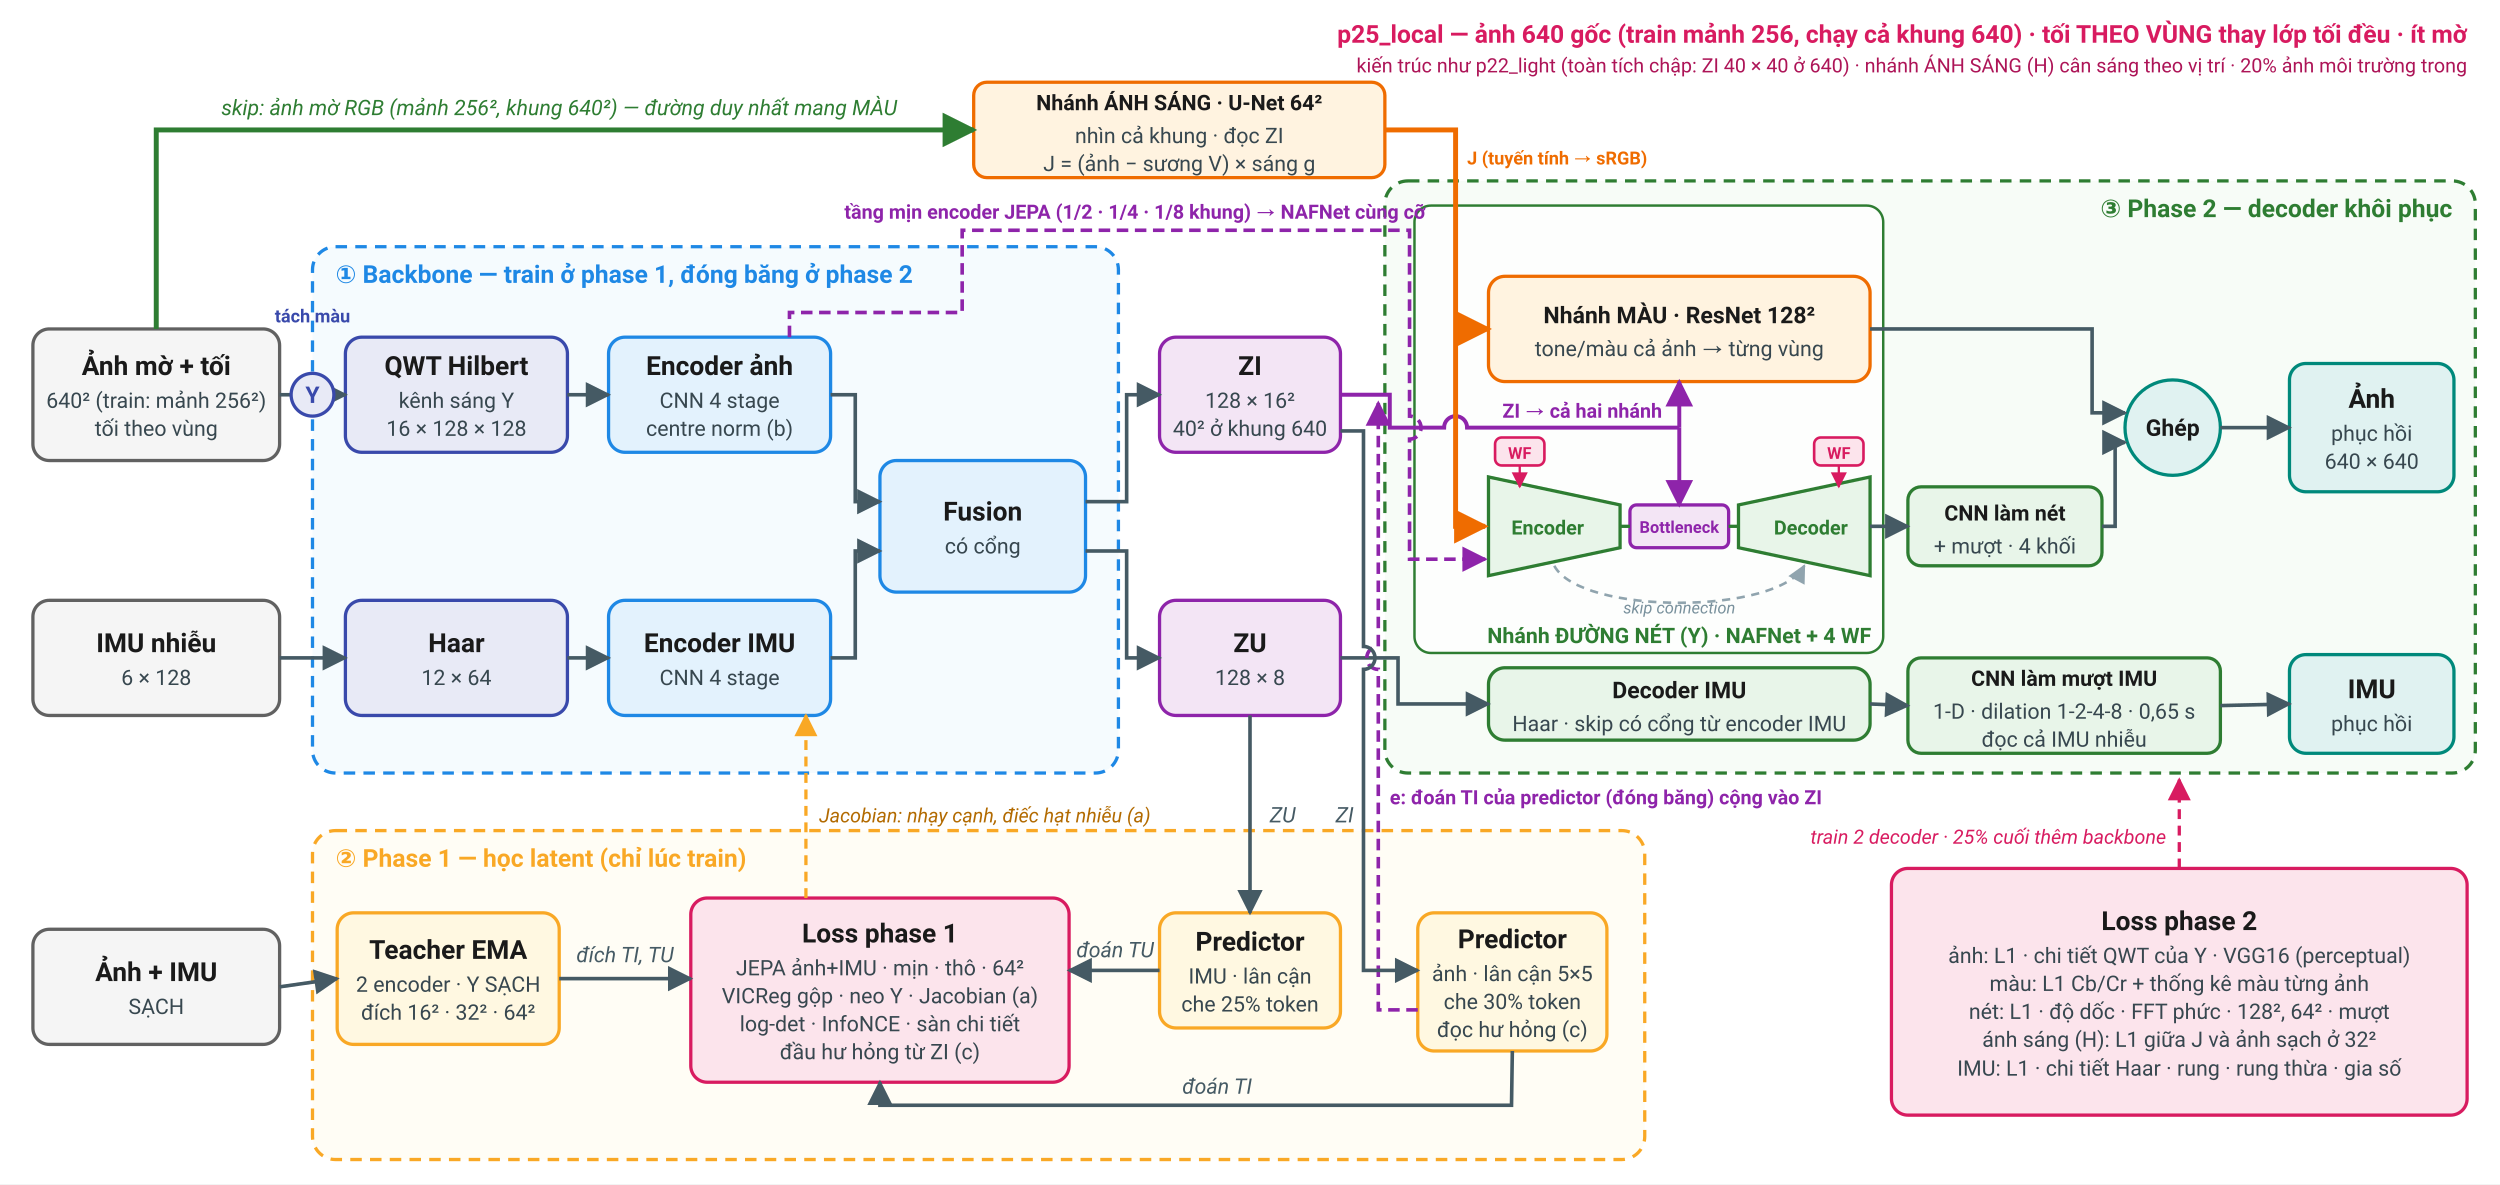
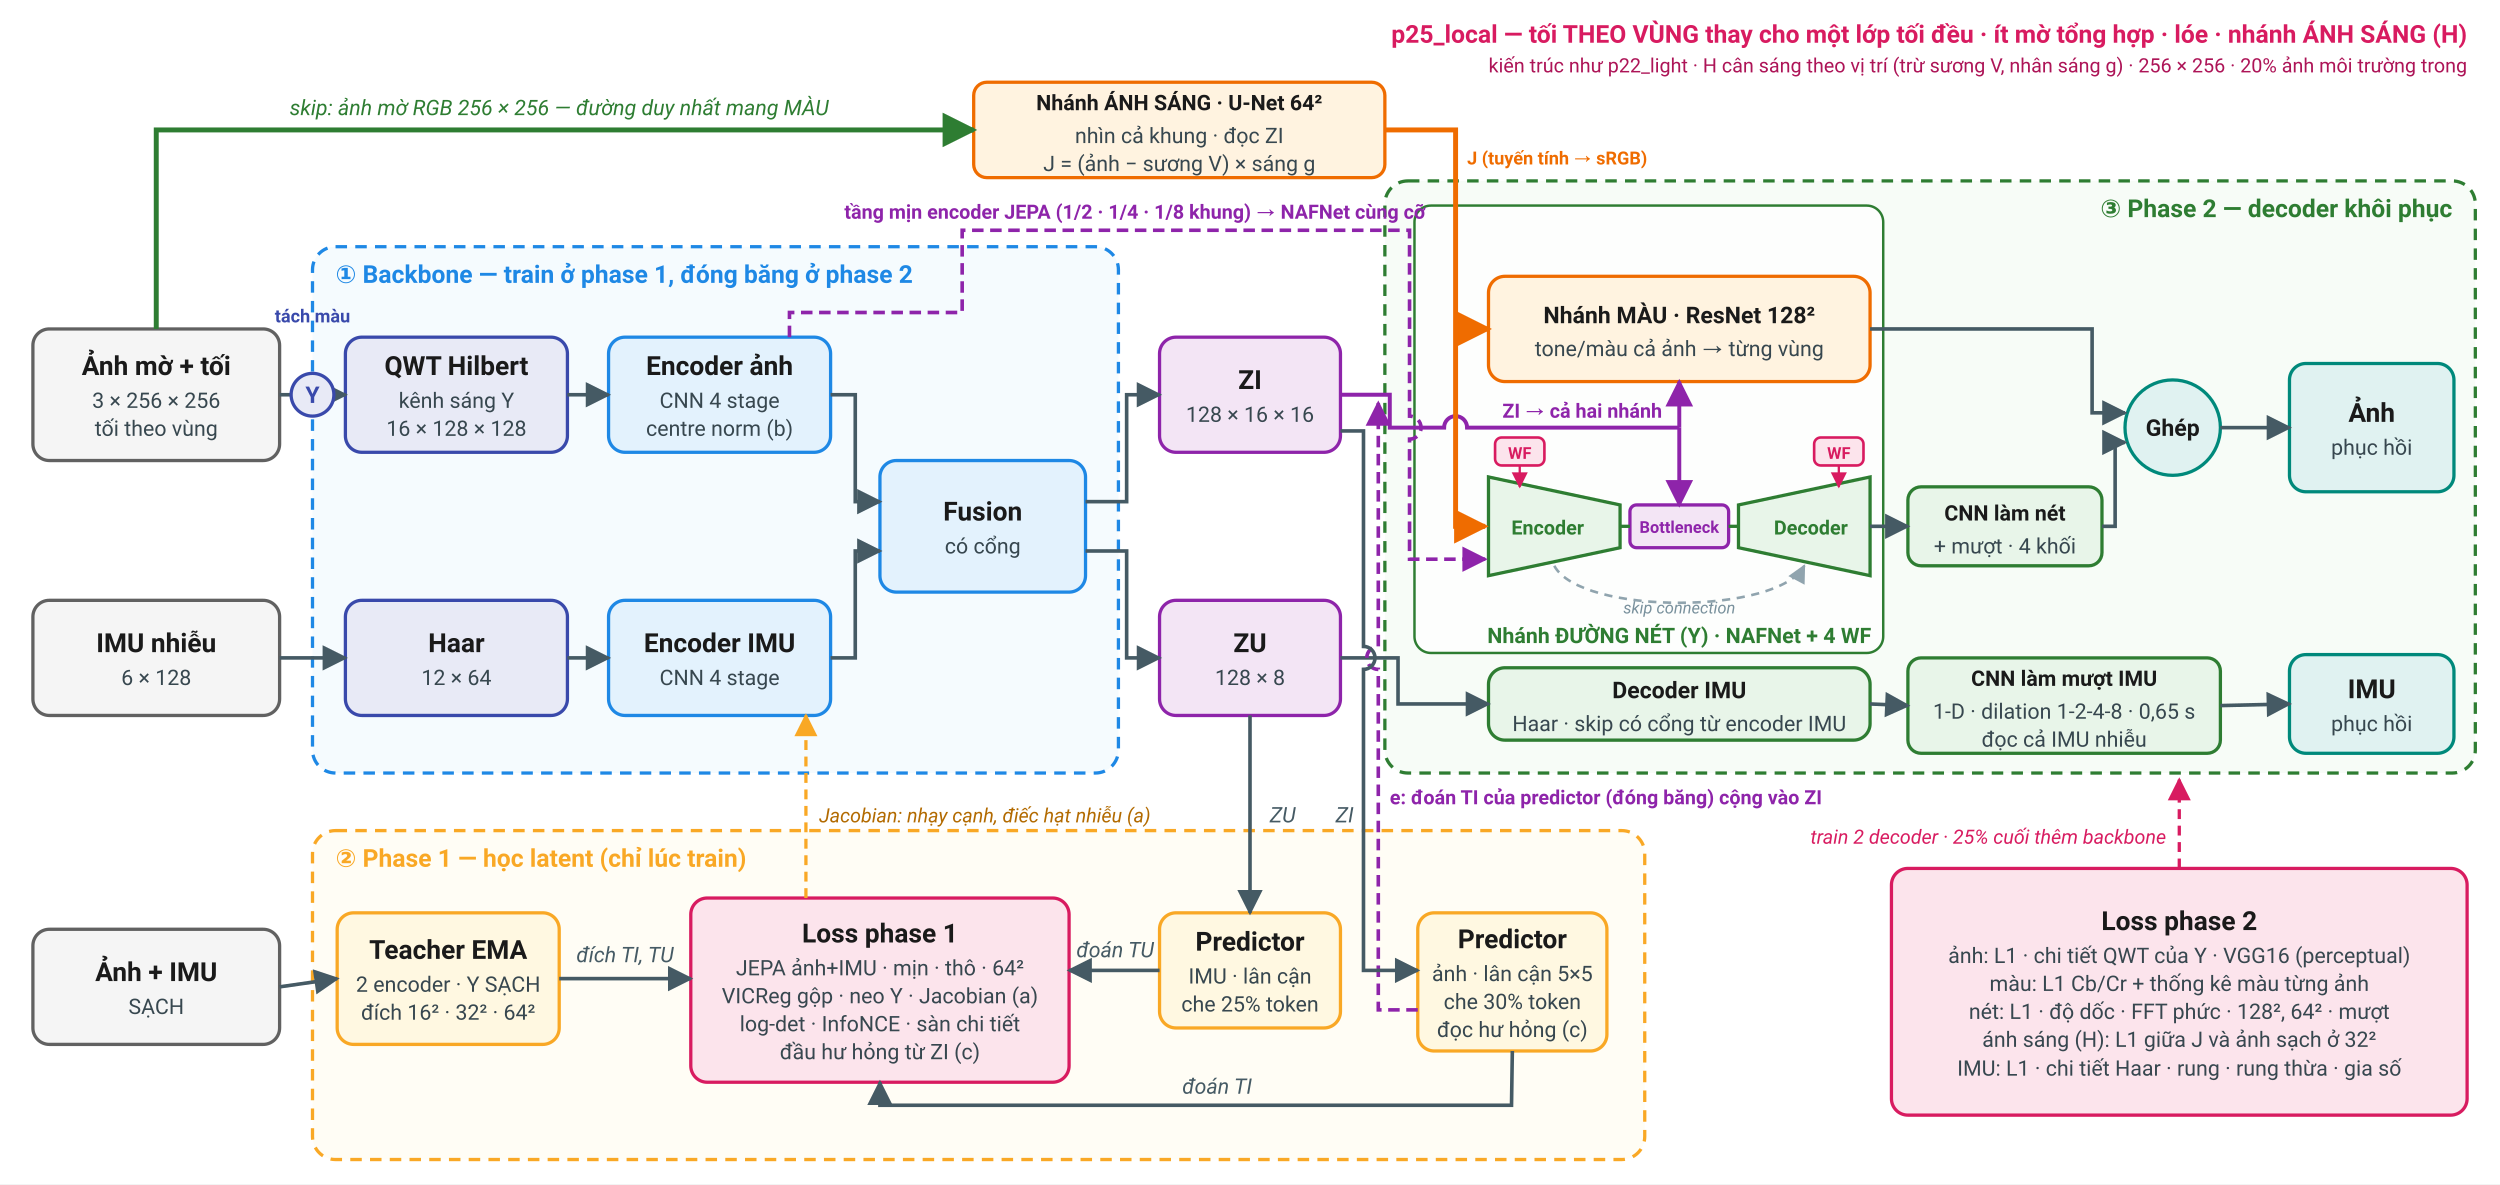
<svg xmlns="http://www.w3.org/2000/svg" viewBox="0 0 1520 720" width="1520" height="720" font-family="Segoe UI, Roboto, 'Noto Sans', Helvetica, Arial, sans-serif">
  <defs>
    <marker id="ah" viewBox="0 0 10 10" refX="9" refY="5" markerWidth="7" markerHeight="7" orient="auto-start-reverse">
      <path d="M0,0 L10,5 L0,10 z" fill="#455A64" />
    </marker>
    <marker id="ah-2E7D32" viewBox="0 0 10 10" refX="9" refY="5" markerWidth="7" markerHeight="7" orient="auto-start-reverse">
      <path d="M0,0 L10,5 L0,10 z" fill="#2E7D32" />
    </marker>
    <marker id="ah-EF6C00" viewBox="0 0 10 10" refX="9" refY="5" markerWidth="7" markerHeight="7" orient="auto-start-reverse">
      <path d="M0,0 L10,5 L0,10 z" fill="#EF6C00" />
    </marker>
    <marker id="ah-F9A825" viewBox="0 0 10 10" refX="9" refY="5" markerWidth="7" markerHeight="7" orient="auto-start-reverse">
      <path d="M0,0 L10,5 L0,10 z" fill="#F9A825" />
    </marker>
    <marker id="ah-90A4AE" viewBox="0 0 10 10" refX="9" refY="5" markerWidth="7" markerHeight="7" orient="auto-start-reverse">
      <path d="M0,0 L10,5 L0,10 z" fill="#90A4AE" />
    </marker>
    <marker id="ah-1E88E5" viewBox="0 0 10 10" refX="9" refY="5" markerWidth="7" markerHeight="7" orient="auto-start-reverse">
      <path d="M0,0 L10,5 L0,10 z" fill="#1E88E5" />
    </marker>
    <marker id="ah-8E24AA" viewBox="0 0 10 10" refX="9" refY="5" markerWidth="7" markerHeight="7" orient="auto-start-reverse">
      <path d="M0,0 L10,5 L0,10 z" fill="#8E24AA" />
    </marker>
    <marker id="ah-D81B60" viewBox="0 0 10 10" refX="9" refY="5" markerWidth="7" markerHeight="7" orient="auto-start-reverse">
      <path d="M0,0 L10,5 L0,10 z" fill="#D81B60" />
    </marker>
  </defs>
  <rect width="1520" height="720" fill="#FFFFFF" />
  <rect x="190" y="150" width="490" height="320" rx="14" fill="#E3F2FD" fill-opacity="0.35" stroke="#1E88E5" stroke-width="2" stroke-dasharray="7 5" />
  <text x="204" y="172" font-size="15" font-weight="bold" fill="#1E88E5" text-anchor="start">① Backbone — train ở phase 1, đóng băng ở phase 2</text>
  <rect x="842" y="110" width="663" height="360" rx="14" fill="#E8F5E9" fill-opacity="0.35" stroke="#2E7D32" stroke-width="2" stroke-dasharray="7 5" />
  <text x="1491" y="132" font-size="15" font-weight="bold" fill="#2E7D32" text-anchor="end">③ Phase 2 — decoder khôi phục</text>
  <rect x="190" y="505" width="810" height="200" rx="14" fill="#FFF8E1" fill-opacity="0.35" stroke="#F9A825" stroke-width="2" stroke-dasharray="7 5" />
  <text x="204" y="527" font-size="15" font-weight="bold" fill="#F9A825" text-anchor="start">② Phase 1 — học latent (chỉ lúc train)</text>
  <rect x="20" y="200" width="150" height="80" rx="10" fill="#F5F5F5" stroke="#616161" stroke-width="2" />
  <text x="95.0" y="228.0" font-size="16" font-weight="bold" fill="#1A1A1A" text-anchor="middle">Ảnh mờ + tối</text>
-   <text x="95.0" y="248.0" font-size="13" font-weight="normal" fill="#37474F" text-anchor="middle">640² (train: mảnh 256²)</text>
+   <text x="95.0" y="248.0" font-size="13" font-weight="normal" fill="#37474F" text-anchor="middle">3 × 256 × 256</text>
  <text x="95.0" y="265.0" font-size="13" font-weight="normal" fill="#37474F" text-anchor="middle">tối theo vùng</text>
  <rect x="20" y="365" width="150" height="70" rx="10" fill="#F5F5F5" stroke="#616161" stroke-width="2" />
  <text x="95.0" y="396.5" font-size="16" font-weight="bold" fill="#1A1A1A" text-anchor="middle">IMU nhiễu</text>
  <text x="95.0" y="416.5" font-size="13" font-weight="normal" fill="#37474F" text-anchor="middle">6 × 128</text>
  <rect x="210" y="205" width="135" height="70" rx="10" fill="#E8EAF6" stroke="#3949AB" stroke-width="2" />
  <text x="277.5" y="228.0" font-size="16" font-weight="bold" fill="#1A1A1A" text-anchor="middle">QWT Hilbert</text>
  <text x="277.5" y="248.0" font-size="13" font-weight="normal" fill="#37474F" text-anchor="middle">kênh sáng Y</text>
  <text x="277.5" y="265.0" font-size="13" font-weight="normal" fill="#37474F" text-anchor="middle">16 × 128 × 128</text>
  <rect x="210" y="365" width="135" height="70" rx="10" fill="#E8EAF6" stroke="#3949AB" stroke-width="2" />
  <text x="277.5" y="396.5" font-size="16" font-weight="bold" fill="#1A1A1A" text-anchor="middle">Haar</text>
  <text x="277.5" y="416.5" font-size="13" font-weight="normal" fill="#37474F" text-anchor="middle">12 × 64</text>
  <rect x="370" y="205" width="135" height="70" rx="10" fill="#E3F2FD" stroke="#1E88E5" stroke-width="2" />
  <text x="437.5" y="228.0" font-size="16" font-weight="bold" fill="#1A1A1A" text-anchor="middle">Encoder ảnh</text>
  <text x="437.5" y="248.0" font-size="13" font-weight="normal" fill="#37474F" text-anchor="middle">CNN 4 stage</text>
  <text x="437.5" y="265.0" font-size="13" font-weight="normal" fill="#37474F" text-anchor="middle">centre norm (b)</text>
  <rect x="370" y="365" width="135" height="70" rx="10" fill="#E3F2FD" stroke="#1E88E5" stroke-width="2" />
  <text x="437.5" y="396.5" font-size="16" font-weight="bold" fill="#1A1A1A" text-anchor="middle">Encoder IMU</text>
  <text x="437.5" y="416.5" font-size="13" font-weight="normal" fill="#37474F" text-anchor="middle">CNN 4 stage</text>
  <rect x="535" y="280" width="125" height="80" rx="10" fill="#E3F2FD" stroke="#1E88E5" stroke-width="2" />
  <text x="597.5" y="316.5" font-size="16" font-weight="bold" fill="#1A1A1A" text-anchor="middle">Fusion</text>
  <text x="597.5" y="336.5" font-size="13" font-weight="normal" fill="#37474F" text-anchor="middle">có cổng</text>
  <rect x="705" y="205" width="110" height="70" rx="10" fill="#F3E5F5" stroke="#8E24AA" stroke-width="2" />
-   <text x="760.0" y="228.0" font-size="16" font-weight="bold" fill="#1A1A1A" text-anchor="middle">ZI</text>
-   <text x="760.0" y="248.0" font-size="13" font-weight="normal" fill="#37474F" text-anchor="middle">128 × 16²</text>
-   <text x="760.0" y="265.0" font-size="13" font-weight="normal" fill="#37474F" text-anchor="middle">40² ở khung 640</text>
+   <text x="760.0" y="236.5" font-size="16" font-weight="bold" fill="#1A1A1A" text-anchor="middle">ZI</text>
+   <text x="760.0" y="256.5" font-size="13" font-weight="normal" fill="#37474F" text-anchor="middle">128 × 16 × 16</text>
  <rect x="705" y="365" width="110" height="70" rx="10" fill="#F3E5F5" stroke="#8E24AA" stroke-width="2" />
  <text x="760.0" y="396.5" font-size="16" font-weight="bold" fill="#1A1A1A" text-anchor="middle">ZU</text>
  <text x="760.0" y="416.5" font-size="13" font-weight="normal" fill="#37474F" text-anchor="middle">128 × 8</text>
  <rect x="860" y="125" width="285" height="272" rx="10" fill="#FFFFFF" fill-opacity="0.7" stroke="#2E7D32" stroke-width="1.5" />
  <rect x="905" y="168" width="232" height="64" rx="10" fill="#FFF3E0" stroke="#EF6C00" stroke-width="2" />
  <text x="1021.0" y="196.5" font-size="14" font-weight="bold" fill="#1A1A1A" text-anchor="middle">Nhánh MÀU · ResNet 128²</text>
  <text x="1021.0" y="216.5" font-size="13" font-weight="normal" fill="#37474F" text-anchor="middle">tone/màu cả ảnh → từng vùng</text>
  <polygon points="905,290 985,307 985,333 905,350" fill="#E8F5E9" stroke="#2E7D32" stroke-width="2" />
  <polygon points="1057,307 1137,290 1137,350 1057,333" fill="#E8F5E9" stroke="#2E7D32" stroke-width="2" />
  <rect x="991" y="307" width="60" height="26" rx="4" fill="#F3E5F5" stroke="#8E24AA" stroke-width="2" />
  <text x="941" y="325" font-size="12" font-weight="bold" fill="#2E7D32" text-anchor="middle">Encoder</text>
  <text x="1101" y="325" font-size="12" font-weight="bold" fill="#2E7D32" text-anchor="middle">Decoder</text>
  <text x="1021" y="324" font-size="10" font-weight="bold" fill="#8E24AA" text-anchor="middle">Bottleneck</text>
  <path d="M 985 320 L 991 320" stroke="#2E7D32" stroke-width="2" />
  <path d="M 1051 320 L 1057 320" stroke="#2E7D32" stroke-width="2" />
  <path d="M 945 344 C 961 374, 1081 374, 1097 344" fill="none" stroke="#90A4AE" stroke-width="1.6" stroke-dasharray="5 4" marker-end="url(#ah-90A4AE)" />
  <text x="1021" y="373" font-size="10" font-weight="normal" fill="#78909C" text-anchor="middle" font-style="italic">skip connection</text>
  <text x="1021" y="391" font-size="13" font-weight="bold" fill="#2E7D32" text-anchor="middle">Nhánh ĐƯỜNG NÉT (Y) · NAFNet + 4 WF</text>
  <rect x="909" y="266" width="30" height="17" rx="4" fill="#FCE4EC" stroke="#D81B60" stroke-width="1.6" />
  <text x="924" y="279" font-size="10" font-weight="bold" fill="#D81B60" text-anchor="middle">WF</text>
  <path d="M 924 283 L 924 296" fill="none" stroke="#D81B60" stroke-width="1.4" marker-end="url(#ah-D81B60)" />
  <rect x="1103" y="266" width="30" height="17" rx="4" fill="#FCE4EC" stroke="#D81B60" stroke-width="1.6" />
  <text x="1118" y="279" font-size="10" font-weight="bold" fill="#D81B60" text-anchor="middle">WF</text>
  <path d="M 1118 283 L 1118 296" fill="none" stroke="#D81B60" stroke-width="1.4" marker-end="url(#ah-D81B60)" />
  <rect x="1160" y="296" width="118" height="48" rx="8" fill="#E8F5E9" stroke="#2E7D32" stroke-width="2" />
  <text x="1219.0" y="316.5" font-size="13" font-weight="bold" fill="#1A1A1A" text-anchor="middle">CNN làm nét</text>
  <text x="1219.0" y="336.5" font-size="13" font-weight="normal" fill="#37474F" text-anchor="middle">+ mượt · 4 khối</text>
  <rect x="1292" y="231" width="58" height="58" rx="29" fill="#E0F2F1" stroke="#00897B" stroke-width="2" />
  <text x="1321.0" y="265.0" font-size="14" font-weight="bold" fill="#1A1A1A" text-anchor="middle">Ghép</text>
  <rect x="1392" y="221" width="100" height="78" rx="10" fill="#E0F2F1" stroke="#00897B" stroke-width="2" />
-   <text x="1442.0" y="248.0" font-size="16" font-weight="bold" fill="#1A1A1A" text-anchor="middle">Ảnh</text>
-   <text x="1442.0" y="268.0" font-size="13" font-weight="normal" fill="#37474F" text-anchor="middle">phục hồi</text>
-   <text x="1442.0" y="285.0" font-size="13" font-weight="normal" fill="#37474F" text-anchor="middle">640 × 640</text>
+   <text x="1442.0" y="256.5" font-size="16" font-weight="bold" fill="#1A1A1A" text-anchor="middle">Ảnh</text>
+   <text x="1442.0" y="276.5" font-size="13" font-weight="normal" fill="#37474F" text-anchor="middle">phục hồi</text>
  <rect x="905" y="406" width="232" height="44" rx="10" fill="#E8F5E9" stroke="#2E7D32" stroke-width="2" />
  <text x="1021.0" y="424.5" font-size="14" font-weight="bold" fill="#1A1A1A" text-anchor="middle">Decoder IMU</text>
  <text x="1021.0" y="444.5" font-size="13" font-weight="normal" fill="#37474F" text-anchor="middle">Haar · skip có cổng từ encoder IMU</text>
  <rect x="1392" y="398" width="100" height="60" rx="10" fill="#E0F2F1" stroke="#00897B" stroke-width="2" />
  <text x="1442.0" y="424.5" font-size="16" font-weight="bold" fill="#1A1A1A" text-anchor="middle">IMU</text>
  <text x="1442.0" y="444.5" font-size="13" font-weight="normal" fill="#37474F" text-anchor="middle">phục hồi</text>
  <rect x="1160" y="400" width="190" height="58" rx="8" fill="#E8F5E9" stroke="#2E7D32" stroke-width="2" />
  <text x="1255.0" y="417.0" font-size="13" font-weight="bold" fill="#1A1A1A" text-anchor="middle">CNN làm mượt IMU</text>
  <text x="1255.0" y="437.0" font-size="13" font-weight="normal" fill="#37474F" text-anchor="middle">1-D · dilation 1-2-4-8 · 0,65 s</text>
  <text x="1255.0" y="454.0" font-size="13" font-weight="normal" fill="#37474F" text-anchor="middle">đọc cả IMU nhiễu</text>
-   <text x="1500" y="26" font-size="15" font-weight="bold" fill="#D81B60" text-anchor="end">p25_local — ảnh 640 gốc (train mảnh 256, chạy cả khung 640) · tối THEO VÙNG thay lớp tối đều · ít mờ</text>
-   <text x="1500" y="44" font-size="12" font-weight="normal" fill="#AD1457" text-anchor="end">kiến trúc như p22_light (toàn tích chập: ZI 40 × 40 ở 640) · nhánh ÁNH SÁNG (H) cân sáng theo vị trí · 20% ảnh môi trường trong</text>
+   <text x="1500" y="26" font-size="15" font-weight="bold" fill="#D81B60" text-anchor="end">p25_local — tối THEO VÙNG thay cho một lớp tối đều · ít mờ tổng hợp · lóe · nhánh ÁNH SÁNG (H)</text>
+   <text x="1500" y="44" font-size="12" font-weight="normal" fill="#AD1457" text-anchor="end">kiến trúc như p22_light · H cân sáng theo vị trí (trừ sương V, nhân sáng g) · 256 × 256 · 20% ảnh môi trường trong</text>
  <rect x="20" y="565" width="150" height="70" rx="10" fill="#F5F5F5" stroke="#616161" stroke-width="2" />
  <text x="95.0" y="596.5" font-size="16" font-weight="bold" fill="#1A1A1A" text-anchor="middle">Ảnh + IMU</text>
  <text x="95.0" y="616.5" font-size="13" font-weight="normal" fill="#37474F" text-anchor="middle">SẠCH</text>
  <rect x="205" y="555" width="135" height="80" rx="10" fill="#FFF8E1" stroke="#F9A825" stroke-width="2" />
  <text x="272.5" y="583.0" font-size="16" font-weight="bold" fill="#1A1A1A" text-anchor="middle">Teacher EMA</text>
  <text x="272.5" y="603.0" font-size="13" font-weight="normal" fill="#37474F" text-anchor="middle">2 encoder · Y SẠCH</text>
  <text x="272.5" y="620.0" font-size="13" font-weight="normal" fill="#37474F" text-anchor="middle">đích 16² · 32² · 64²</text>
  <rect x="420" y="546" width="230" height="112" rx="10" fill="#FCE4EC" stroke="#D81B60" stroke-width="2" />
  <text x="535.0" y="573.0" font-size="16" font-weight="bold" fill="#1A1A1A" text-anchor="middle">Loss phase 1</text>
  <text x="535.0" y="593.0" font-size="13" font-weight="normal" fill="#37474F" text-anchor="middle">JEPA ảnh+IMU · mịn · thô · 64²</text>
  <text x="535.0" y="610.0" font-size="13" font-weight="normal" fill="#37474F" text-anchor="middle">VICReg gộp · neo Y · Jacobian (a)</text>
  <text x="535.0" y="627.0" font-size="13" font-weight="normal" fill="#37474F" text-anchor="middle">log-det · InfoNCE · sàn chi tiết</text>
  <text x="535.0" y="644.0" font-size="13" font-weight="normal" fill="#37474F" text-anchor="middle">đầu hư hỏng từ ZI (c)</text>
  <rect x="705" y="555" width="110" height="70" rx="10" fill="#FFF8E1" stroke="#F9A825" stroke-width="2" />
  <text x="760.0" y="578.0" font-size="16" font-weight="bold" fill="#1A1A1A" text-anchor="middle">Predictor</text>
  <text x="760.0" y="598.0" font-size="13" font-weight="normal" fill="#37474F" text-anchor="middle">IMU · lân cận</text>
  <text x="760.0" y="615.0" font-size="13" font-weight="normal" fill="#37474F" text-anchor="middle">che 25% token</text>
  <rect x="862" y="555" width="115" height="84" rx="10" fill="#FFF8E1" stroke="#F9A825" stroke-width="2" />
  <text x="919.5" y="576.5" font-size="16" font-weight="bold" fill="#1A1A1A" text-anchor="middle">Predictor</text>
  <text x="919.5" y="596.5" font-size="13" font-weight="normal" fill="#37474F" text-anchor="middle">ảnh · lân cận 5×5</text>
  <text x="919.5" y="613.5" font-size="13" font-weight="normal" fill="#37474F" text-anchor="middle">che 30% token</text>
  <text x="919.5" y="630.5" font-size="13" font-weight="normal" fill="#37474F" text-anchor="middle">đọc hư hỏng (c)</text>
  <path d="M 170 240.0 L 210 240.0" fill="none" stroke="#455A64" stroke-width="2.2" marker-end="url(#ah)" />
  <path d="M 170 400.0 L 210 400.0" fill="none" stroke="#455A64" stroke-width="2.2" marker-end="url(#ah)" />
  <path d="M 345 240.0 L 370 240.0" fill="none" stroke="#455A64" stroke-width="2.2" marker-end="url(#ah)" />
  <path d="M 345 400.0 L 370 400.0" fill="none" stroke="#455A64" stroke-width="2.2" marker-end="url(#ah)" />
  <path d="M 505 240.0 L 520 240 L 520 305 L 535 305" fill="none" stroke="#455A64" stroke-width="2.2" marker-end="url(#ah)" />
  <path d="M 505 400.0 L 520 400 L 520 335 L 535 335" fill="none" stroke="#455A64" stroke-width="2.2" marker-end="url(#ah)" />
  <path d="M 660 305 L 685 305 L 685 240 L 705 240" fill="none" stroke="#455A64" stroke-width="2.2" marker-end="url(#ah)" />
  <path d="M 660 335 L 685 335 L 685 400 L 705 400" fill="none" stroke="#455A64" stroke-width="2.2" marker-end="url(#ah)" />
  <path d="M 815 240 L 845 240 L 845 260 L 878 260 A 7 7 0 0 1 892 260 L 1021 260" fill="none" stroke="#8E24AA" stroke-width="2.4" />
  <path d="M 1021 260 L 1021 232" fill="none" stroke="#8E24AA" stroke-width="2.4" marker-end="url(#ah-8E24AA)" />
  <path d="M 1021 260 L 1021 307" fill="none" stroke="#8E24AA" stroke-width="2.4" marker-end="url(#ah-8E24AA)" />
  <text x="962" y="254" font-size="12" font-weight="bold" fill="#8E24AA" text-anchor="middle">ZI → cả hai nhánh</text>
  <rect x="592" y="50" width="250" height="58" rx="8" fill="#FFF3E0" stroke="#EF6C00" stroke-width="2" />
  <text x="717.0" y="67.0" font-size="13" font-weight="bold" fill="#1A1A1A" text-anchor="middle">Nhánh ÁNH SÁNG · U-Net 64²</text>
  <text x="717.0" y="87.0" font-size="13" font-weight="normal" fill="#37474F" text-anchor="middle">nhìn cả khung · đọc ZI</text>
  <text x="717.0" y="104.0" font-size="13" font-weight="normal" fill="#37474F" text-anchor="middle">J = (ảnh − sương V) × sáng g</text>
  <path d="M 95 200 L 95 79 L 592 79" fill="none" stroke="#2E7D32" stroke-width="3" marker-end="url(#ah-2E7D32)" />
-   <text x="340" y="70" font-size="13" font-weight="normal" fill="#2E7D32" text-anchor="middle" font-style="italic">skip: ảnh mờ RGB (mảnh 256², khung 640²) — đường duy nhất mang MÀU</text>
+   <text x="340" y="70" font-size="13" font-weight="normal" fill="#2E7D32" text-anchor="middle" font-style="italic">skip: ảnh mờ RGB 256 × 256 — đường duy nhất mang MÀU</text>
  <path d="M 842 79 L 885 79 L 885 320 L 903 320" fill="none" stroke="#EF6C00" stroke-width="3" marker-end="url(#ah-EF6C00)" />
  <text x="892" y="100" font-size="11" font-weight="bold" fill="#EF6C00" text-anchor="start">J (tuyến tính → sRGB)</text>
  <path d="M 885 200 L 905 200" fill="none" stroke="#EF6C00" stroke-width="3" marker-end="url(#ah-EF6C00)" />
  <path d="M 1137 200.0 L 1272 200 L 1272 251 L 1292 251" fill="none" stroke="#455A64" stroke-width="2.2" marker-end="url(#ah)" />
  <path d="M 1137 320.0 L 1160 320.0" fill="none" stroke="#455A64" stroke-width="2.2" marker-end="url(#ah)" />
  <path d="M 1278 320.0 L 1286 320 L 1286 269 L 1292 269" fill="none" stroke="#455A64" stroke-width="2.2" marker-end="url(#ah)" />
  <path d="M 1350 260.0 L 1392 260.0" fill="none" stroke="#455A64" stroke-width="2.2" marker-end="url(#ah)" />
  <path d="M 815 400.0 L 850 400 L 850 428 L 905 428" fill="none" stroke="#455A64" stroke-width="2.2" marker-end="url(#ah)" />
  <path d="M 480 205 L 480 190 L 585 190 L 585 140 L 857 140 L 857 253 A 7 7 0 0 1 857 267 L 857 340 L 903 340" fill="none" stroke="#8E24AA" stroke-width="2.2" stroke-dasharray="7 4" marker-end="url(#ah-8E24AA)" />
  <text x="690" y="133" font-size="12" font-weight="bold" fill="#8E24AA" text-anchor="middle">tầng mịn encoder JEPA (1/2 · 1/4 · 1/8 khung) → NAFNet cùng cỡ</text>
  <circle cx="190" cy="240" r="13" fill="#E8EAF6" stroke="#3949AB" stroke-width="2" />
  <text x="190" y="245" font-size="14" font-weight="bold" fill="#3949AB" text-anchor="middle">Y</text>
  <text x="190" y="196" font-size="11" font-weight="bold" fill="#3949AB" text-anchor="middle">tách màu</text>
  <path d="M 862 614 L 838 614 L 838 407 A 7 7 0 0 1 838 393 L 838 245" fill="none" stroke="#8E24AA" stroke-width="2.2" stroke-dasharray="7 4" marker-end="url(#ah-8E24AA)" />
  <text x="845" y="489" font-size="12" font-weight="bold" fill="#8E24AA" text-anchor="start">e: đoán TI của predictor (đóng băng) cộng vào ZI</text>
  <path d="M 1137 428.0 L 1160 429.0" fill="none" stroke="#455A64" stroke-width="2.2" marker-end="url(#ah)" />
  <path d="M 1350 429.0 L 1392 428.0" fill="none" stroke="#455A64" stroke-width="2.2" marker-end="url(#ah)" />
  <path d="M 170 600.0 L 205 595.0" fill="none" stroke="#455A64" stroke-width="2.2" marker-end="url(#ah)" />
  <path d="M 340 595.0 L 420 595" fill="none" stroke="#455A64" stroke-width="2.2" marker-end="url(#ah)" />
  <text x="380" y="585" font-size="13" font-weight="normal" fill="#455A64" text-anchor="middle" font-style="italic">đích TI, TU</text>
  <path d="M 760.0 435 L 760.0 555" fill="none" stroke="#455A64" stroke-width="2.2" marker-end="url(#ah)" />
  <text x="772" y="500" font-size="13" font-weight="normal" fill="#455A64" text-anchor="start" font-style="italic">ZU</text>
  <path d="M 815 262 L 829 262 L 829 393 A 7 7 0 0 1 829 407 L 829 590 L 862 590" fill="none" stroke="#455A64" stroke-width="2.2" marker-end="url(#ah)" />
  <text x="823" y="500" font-size="13" font-weight="normal" fill="#455A64" text-anchor="end" font-style="italic">ZI</text>
  <path d="M 705 590.0 L 650 590" fill="none" stroke="#455A64" stroke-width="2.2" marker-end="url(#ah)" />
  <text x="678" y="582" font-size="13" font-weight="normal" fill="#455A64" text-anchor="middle" font-style="italic">đoán TU</text>
  <path d="M 919.5 639 L 919 672 L 535 672 L 535 658" fill="none" stroke="#455A64" stroke-width="2.2" marker-end="url(#ah)" />
  <text x="740" y="665" font-size="13" font-weight="normal" fill="#455A64" text-anchor="middle" font-style="italic">đoán TI</text>
  <path d="M 490 546 L 490 435" fill="none" stroke="#F9A825" stroke-width="2" stroke-dasharray="6 4" marker-end="url(#ah-F9A825)" />
  <text x="498" y="500" font-size="12" font-weight="normal" fill="#B26A00" text-anchor="start" font-style="italic">Jacobian: nhạy cạnh, điếc hạt nhiễu (a)</text>
  <rect x="1150" y="528" width="350" height="150" rx="10" fill="#FCE4EC" stroke="#D81B60" stroke-width="2" />
  <text x="1325.0" y="565.5" font-size="16" font-weight="bold" fill="#1A1A1A" text-anchor="middle">Loss phase 2</text>
  <text x="1325.0" y="585.5" font-size="13" font-weight="normal" fill="#37474F" text-anchor="middle">ảnh: L1 · chi tiết QWT của Y · VGG16 (perceptual)</text>
  <text x="1325.0" y="602.5" font-size="13" font-weight="normal" fill="#37474F" text-anchor="middle">màu: L1 Cb/Cr + thống kê màu từng ảnh</text>
  <text x="1325.0" y="619.5" font-size="13" font-weight="normal" fill="#37474F" text-anchor="middle">nét: L1 · độ dốc · FFT phức · 128², 64² · mượt</text>
  <text x="1325.0" y="636.5" font-size="13" font-weight="normal" fill="#37474F" text-anchor="middle">ánh sáng (H): L1 giữa J và ảnh sạch ở 32²</text>
  <text x="1325.0" y="653.5" font-size="13" font-weight="normal" fill="#37474F" text-anchor="middle" />
  <text x="1325" y="654" font-size="13" font-weight="normal" fill="#37474F" text-anchor="middle">IMU: L1 · chi tiết Haar · rung · rung thừa · gia số</text>
  <path d="M 1325 528 L 1325 474" fill="none" stroke="#D81B60" stroke-width="2" stroke-dasharray="6 4" marker-end="url(#ah-D81B60)" />
  <text x="1317" y="513" font-size="12" font-weight="normal" fill="#D81B60" text-anchor="end" font-style="italic">train 2 decoder · 25% cuối thêm backbone</text>
</svg>
